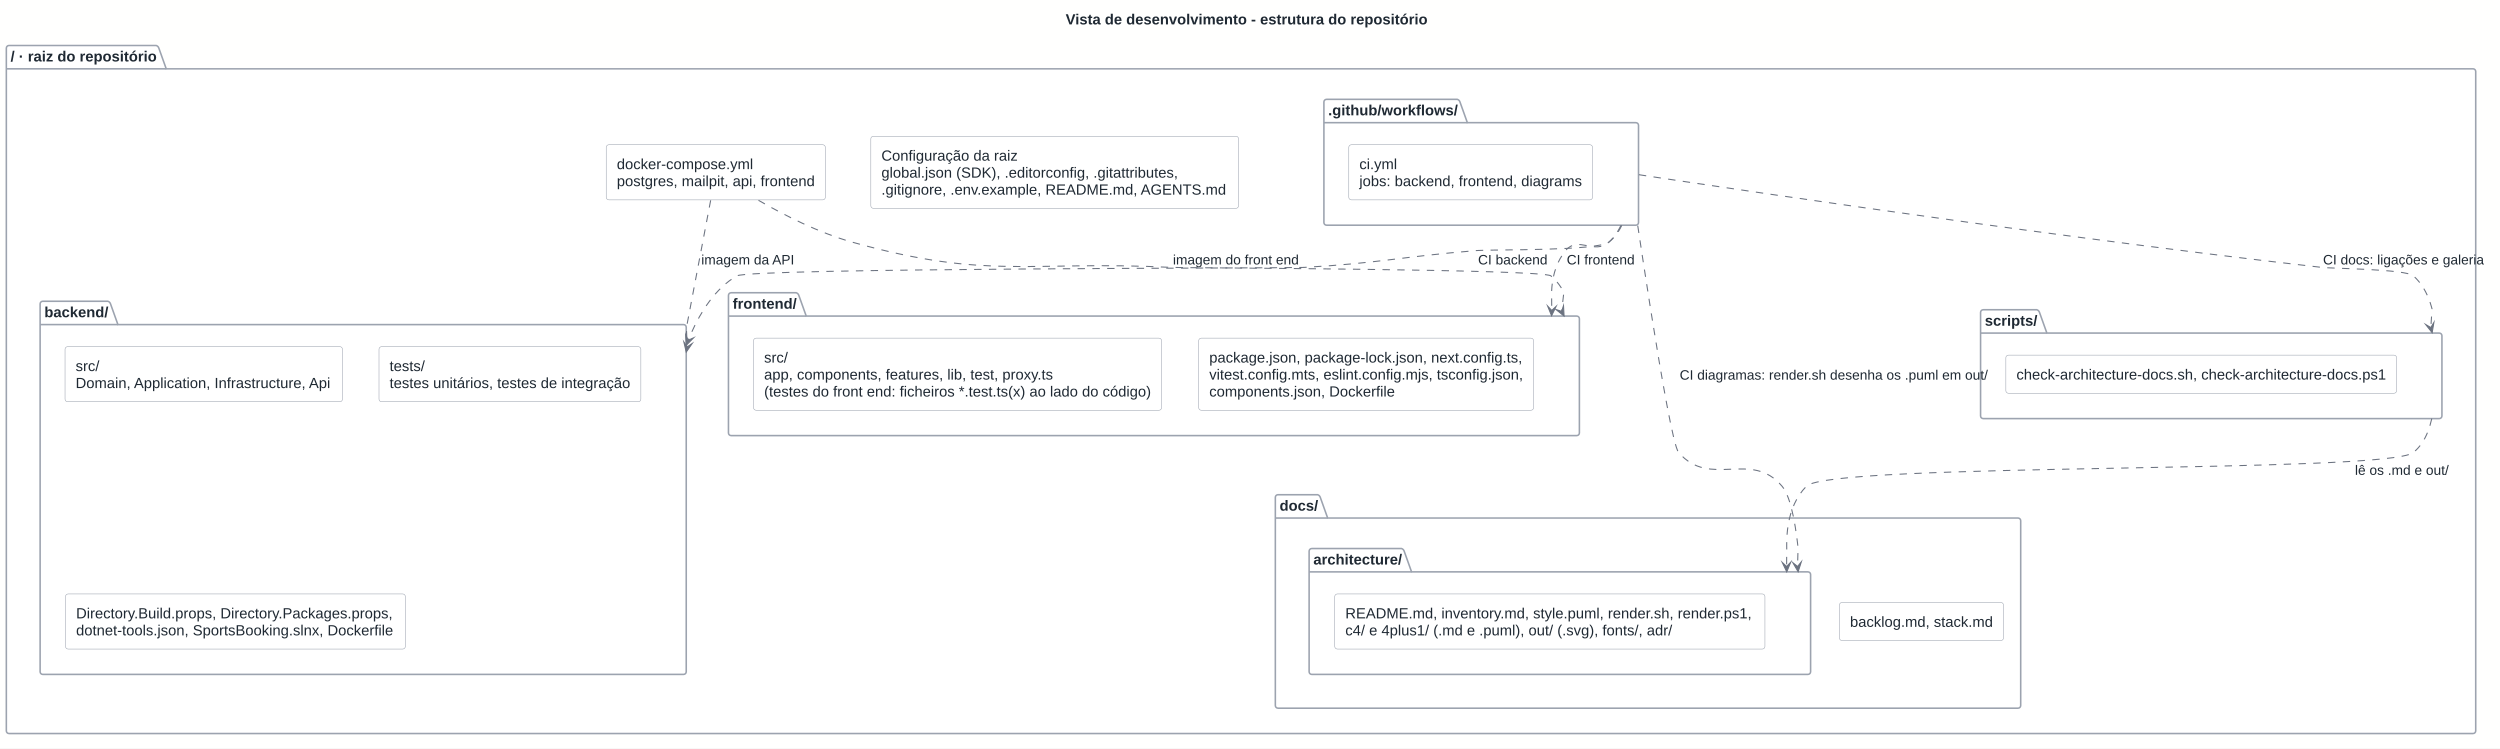
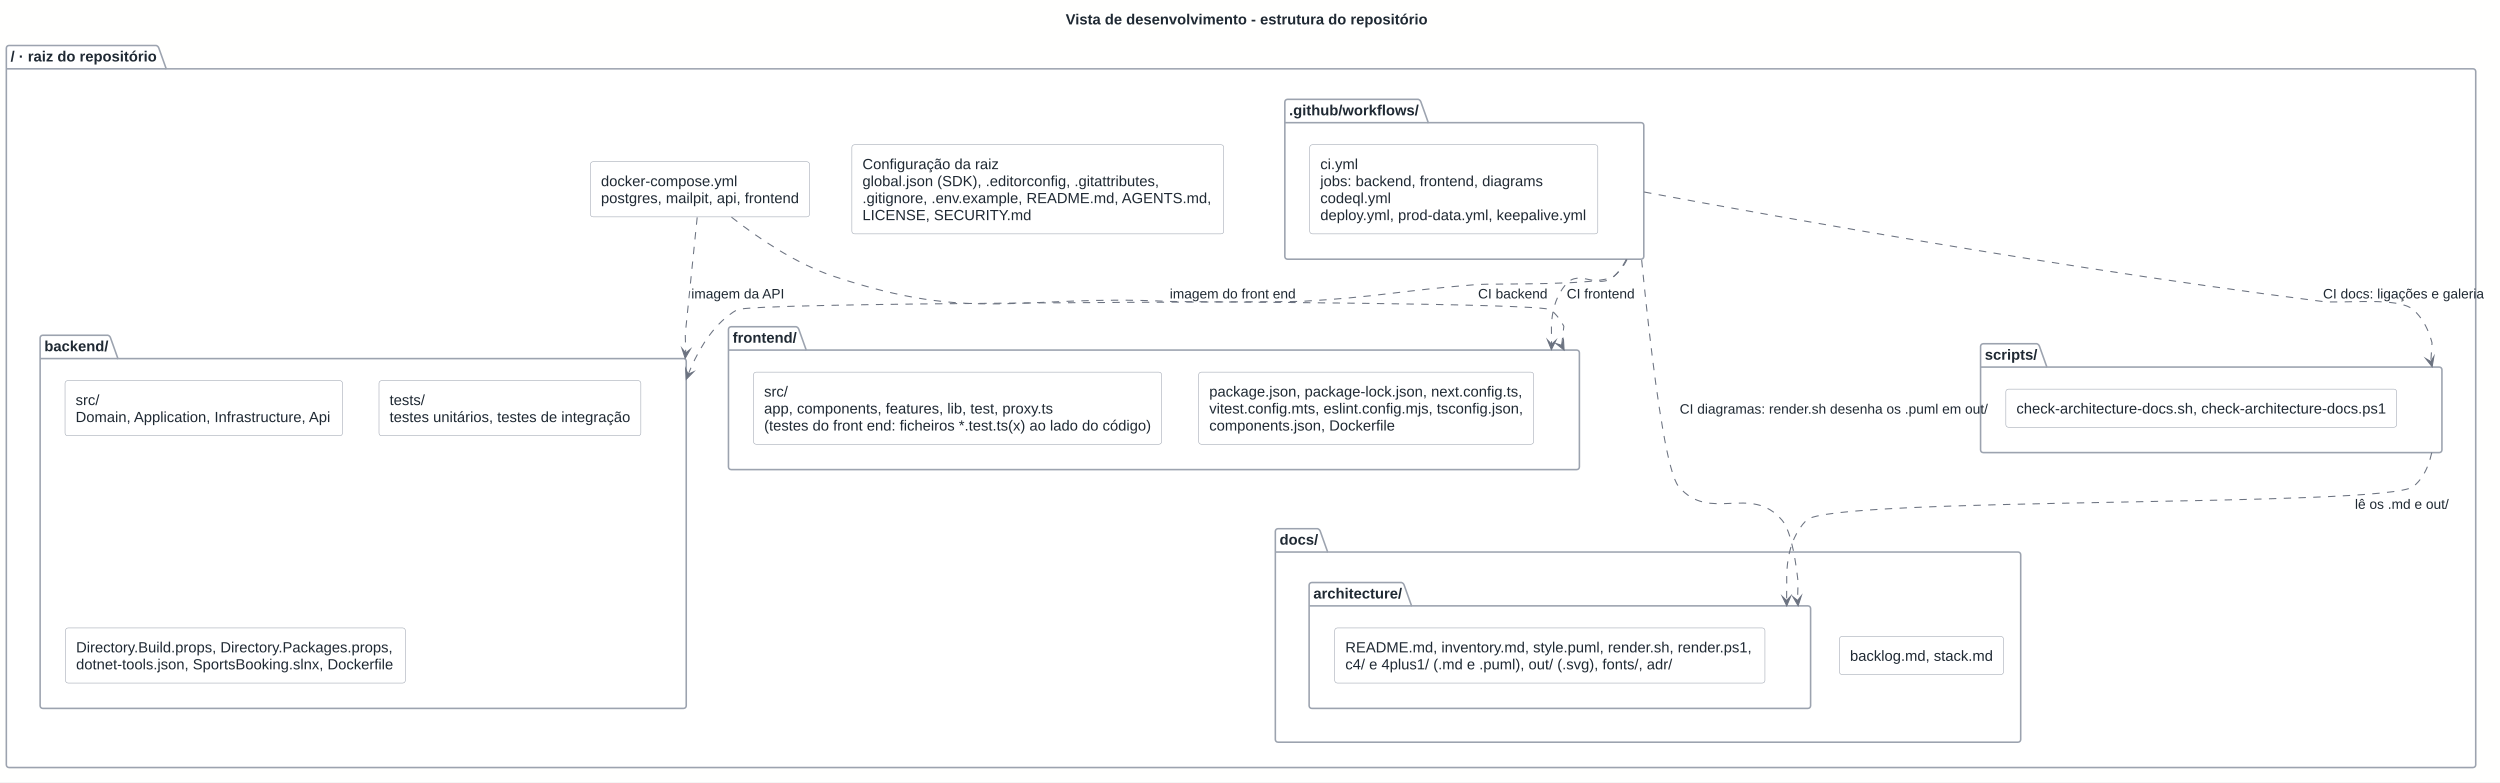
- <svg xmlns="http://www.w3.org/2000/svg" version="1.1" data-diagram-type="DESCRIPTION" style="width:2368px;height:709px;background:#FFFFFE;" width="2368px" height="709px" viewBox="0 0 2368 709" zoomAndPan="magnify" preserveAspectRatio="none" contentStyleType="text/css">
+ <svg xmlns="http://www.w3.org/2000/svg" version="1.1" data-diagram-type="DESCRIPTION" style="width:2368px;height:741px;background:#FFFFFE;" width="2368px" height="741px" viewBox="0 0 2368 741" zoomAndPan="magnify" preserveAspectRatio="none" contentStyleType="text/css">
  <defs />
  <g font-family="sans-serif" lengthAdjust="spacing">
-     <rect x="0" y="0" width="2368" height="709" fill="#FFFFFE" style="stroke:none;" />
+     <rect x="0" y="0" width="2368" height="741" fill="#FFFFFE" style="stroke:none;" />
    <g class="title" data-source-line="7">
      <text x="1009.381" y="23.132" fill="#1F2933" font-size="14" textLength="343.068" font-weight="700" font-family="Arial, Liberation Sans, Helvetica, sans-serif">Vista de desenvolvimento - estrutura do repositório</text>
    </g>
    <g class="cluster" data-qualified-name="ROOT" id="ent0001" data-source-line="11">
-       <path d="M8.5,43.099 L147.955,43.099 A3.75,3.75 0 0 1 150.455,45.599 L157.455,65.197 L2342.5,65.197 A2.5,2.5 0 0 1 2345,67.697 L2345,692.289 A2.5,2.5 0 0 1 2342.5,694.789 L8.5,694.789 A2.5,2.5 0 0 1 6,692.289 L6,45.599 A2.5,2.5 0 0 1 8.5,43.099" style="stroke:#9CA3AF;stroke-width:1.5;" fill="#FFF" />
+       <path d="M8.5,43.099 L147.955,43.099 A3.75,3.75 0 0 1 150.455,45.599 L157.455,65.197 L2342.5,65.197 A2.5,2.5 0 0 1 2345,67.697 L2345,724.489 A2.5,2.5 0 0 1 2342.5,726.989 L8.5,726.989 A2.5,2.5 0 0 1 6,724.489 L6,45.599 A2.5,2.5 0 0 1 8.5,43.099" style="stroke:#9CA3AF;stroke-width:1.5;" fill="#FFF" />
      <line x1="6" y1="65.197" x2="157.455" y2="65.197" style="stroke:#9CA3AF;stroke-width:1.5;" />
      <text x="10" y="58.23" fill="#1F2933" font-size="14" textLength="138.455" font-weight="700" font-family="Arial, Liberation Sans, Helvetica, sans-serif">/ · raiz do repositório</text>
    </g>
    <g class="cluster" data-qualified-name="ROOT.DEV_BACKEND" id="ent0004" data-source-line="15">
-       <path d="M40.5,285.349 L102.189,285.349 A3.75,3.75 0 0 1 104.689,287.849 L111.689,307.447 L647.5,307.447 A2.5,2.5 0 0 1 650,309.947 L650,636.289 A2.5,2.5 0 0 1 647.5,638.789 L40.5,638.789 A2.5,2.5 0 0 1 38,636.289 L38,287.849 A2.5,2.5 0 0 1 40.5,285.349" style="stroke:#9CA3AF;stroke-width:1.5;" fill="#FFF" />
-       <line x1="38" y1="307.447" x2="111.689" y2="307.447" style="stroke:#9CA3AF;stroke-width:1.5;" />
-       <text x="42" y="300.48" fill="#1F2933" font-size="14" textLength="60.689" font-weight="700" font-family="Arial, Liberation Sans, Helvetica, sans-serif">backend/</text>
+       <path d="M40.5,317.549 L102.189,317.549 A3.75,3.75 0 0 1 104.689,320.049 L111.689,339.647 L647.5,339.647 A2.5,2.5 0 0 1 650,342.147 L650,668.489 A2.5,2.5 0 0 1 647.5,670.989 L40.5,670.989 A2.5,2.5 0 0 1 38,668.489 L38,320.049 A2.5,2.5 0 0 1 40.5,317.549" style="stroke:#9CA3AF;stroke-width:1.5;" fill="#FFF" />
+       <line x1="38" y1="339.647" x2="111.689" y2="339.647" style="stroke:#9CA3AF;stroke-width:1.5;" />
+       <text x="42" y="332.68" fill="#1F2933" font-size="14" textLength="60.689" font-weight="700" font-family="Arial, Liberation Sans, Helvetica, sans-serif">backend/</text>
    </g>
    <g class="cluster" data-qualified-name="ROOT.DEV_FRONTEND" id="ent0008" data-source-line="21">
-       <path d="M692.5,277.299 L754.155,277.299 A3.75,3.75 0 0 1 756.655,279.799 L763.655,299.397 L1493.5,299.397 A2.5,2.5 0 0 1 1496,301.897 L1496,410.089 A2.5,2.5 0 0 1 1493.5,412.589 L692.5,412.589 A2.5,2.5 0 0 1 690,410.089 L690,279.799 A2.5,2.5 0 0 1 692.5,277.299" style="stroke:#9CA3AF;stroke-width:1.5;" fill="#FFF" />
-       <line x1="690" y1="299.397" x2="763.655" y2="299.397" style="stroke:#9CA3AF;stroke-width:1.5;" />
-       <text x="694" y="292.43" fill="#1F2933" font-size="14" textLength="60.655" font-weight="700" font-family="Arial, Liberation Sans, Helvetica, sans-serif">frontend/</text>
+       <path d="M692.5,309.499 L754.155,309.499 A3.75,3.75 0 0 1 756.655,311.999 L763.655,331.597 L1493.5,331.597 A2.5,2.5 0 0 1 1496,334.097 L1496,442.289 A2.5,2.5 0 0 1 1493.5,444.789 L692.5,444.789 A2.5,2.5 0 0 1 690,442.289 L690,311.999 A2.5,2.5 0 0 1 692.5,309.499" style="stroke:#9CA3AF;stroke-width:1.5;" fill="#FFF" />
+       <line x1="690" y1="331.597" x2="763.655" y2="331.597" style="stroke:#9CA3AF;stroke-width:1.5;" />
+       <text x="694" y="324.63" fill="#1F2933" font-size="14" textLength="60.655" font-weight="700" font-family="Arial, Liberation Sans, Helvetica, sans-serif">frontend/</text>
    </g>
    <g class="cluster" data-qualified-name="ROOT.DEV_DOCS" id="ent0011" data-source-line="26">
-       <path d="M1210.5,468.589 L1248.065,468.589 A3.75,3.75 0 0 1 1250.565,471.089 L1257.565,490.687 L1911.5,490.687 A2.5,2.5 0 0 1 1914,493.187 L1914,668.289 A2.5,2.5 0 0 1 1911.5,670.789 L1210.5,670.789 A2.5,2.5 0 0 1 1208,668.289 L1208,471.089 A2.5,2.5 0 0 1 1210.5,468.589" style="stroke:#9CA3AF;stroke-width:1.5;" fill="#FFF" />
-       <line x1="1208" y1="490.687" x2="1257.565" y2="490.687" style="stroke:#9CA3AF;stroke-width:1.5;" />
-       <text x="1212" y="483.72" fill="#1F2933" font-size="14" textLength="36.565" font-weight="700" font-family="Arial, Liberation Sans, Helvetica, sans-serif">docs/</text>
+       <path d="M1210.5,500.789 L1248.065,500.789 A3.75,3.75 0 0 1 1250.565,503.289 L1257.565,522.887 L1911.5,522.887 A2.5,2.5 0 0 1 1914,525.387 L1914,700.489 A2.5,2.5 0 0 1 1911.5,702.989 L1210.5,702.989 A2.5,2.5 0 0 1 1208,700.489 L1208,503.289 A2.5,2.5 0 0 1 1210.5,500.789" style="stroke:#9CA3AF;stroke-width:1.5;" fill="#FFF" />
+       <line x1="1208" y1="522.887" x2="1257.565" y2="522.887" style="stroke:#9CA3AF;stroke-width:1.5;" />
+       <text x="1212" y="515.92" fill="#1F2933" font-size="14" textLength="36.565" font-weight="700" font-family="Arial, Liberation Sans, Helvetica, sans-serif">docs/</text>
    </g>
    <g class="cluster" data-qualified-name="ROOT.DEV_DOCS.DEV_ARCHDOCS" id="ent0013" data-source-line="28">
-       <path d="M1242.5,519.589 L1327.534,519.589 A3.75,3.75 0 0 1 1330.034,522.089 L1337.034,541.687 L1712.5,541.687 A2.5,2.5 0 0 1 1715,544.187 L1715,636.289 A2.5,2.5 0 0 1 1712.5,638.789 L1242.5,638.789 A2.5,2.5 0 0 1 1240,636.289 L1240,522.089 A2.5,2.5 0 0 1 1242.5,519.589" style="stroke:#9CA3AF;stroke-width:1.5;" fill="#FFF" />
-       <line x1="1240" y1="541.687" x2="1337.034" y2="541.687" style="stroke:#9CA3AF;stroke-width:1.5;" />
-       <text x="1244" y="534.72" fill="#1F2933" font-size="14" textLength="84.034" font-weight="700" font-family="Arial, Liberation Sans, Helvetica, sans-serif">architecture/</text>
+       <path d="M1242.5,551.789 L1327.534,551.789 A3.75,3.75 0 0 1 1330.034,554.289 L1337.034,573.887 L1712.5,573.887 A2.5,2.5 0 0 1 1715,576.387 L1715,668.489 A2.5,2.5 0 0 1 1712.5,670.989 L1242.5,670.989 A2.5,2.5 0 0 1 1240,668.489 L1240,554.289 A2.5,2.5 0 0 1 1242.5,551.789" style="stroke:#9CA3AF;stroke-width:1.5;" fill="#FFF" />
+       <line x1="1240" y1="573.887" x2="1337.034" y2="573.887" style="stroke:#9CA3AF;stroke-width:1.5;" />
+       <text x="1244" y="566.92" fill="#1F2933" font-size="14" textLength="84.034" font-weight="700" font-family="Arial, Liberation Sans, Helvetica, sans-serif">architecture/</text>
    </g>
    <g class="cluster" data-qualified-name="ROOT.DEV_SCRIPTS" id="ent0015" data-source-line="33">
-       <path d="M1878.5,293.399 L1929.3,293.399 A3.75,3.75 0 0 1 1931.8,295.899 L1938.8,315.497 L2310.5,315.497 A2.5,2.5 0 0 1 2313,317.997 L2313,393.989 A2.5,2.5 0 0 1 2310.5,396.489 L1878.5,396.489 A2.5,2.5 0 0 1 1876,393.989 L1876,295.899 A2.5,2.5 0 0 1 1878.5,293.399" style="stroke:#9CA3AF;stroke-width:1.5;" fill="#FFF" />
-       <line x1="1876" y1="315.497" x2="1938.8" y2="315.497" style="stroke:#9CA3AF;stroke-width:1.5;" />
-       <text x="1880" y="308.53" fill="#1F2933" font-size="14" textLength="49.8" font-weight="700" font-family="Arial, Liberation Sans, Helvetica, sans-serif">scripts/</text>
+       <path d="M1878.5,325.599 L1929.3,325.599 A3.75,3.75 0 0 1 1931.8,328.099 L1938.8,347.697 L2310.5,347.697 A2.5,2.5 0 0 1 2313,350.197 L2313,426.189 A2.5,2.5 0 0 1 2310.5,428.689 L1878.5,428.689 A2.5,2.5 0 0 1 1876,426.189 L1876,328.099 A2.5,2.5 0 0 1 1878.5,325.599" style="stroke:#9CA3AF;stroke-width:1.5;" fill="#FFF" />
+       <line x1="1876" y1="347.697" x2="1938.8" y2="347.697" style="stroke:#9CA3AF;stroke-width:1.5;" />
+       <text x="1880" y="340.73" fill="#1F2933" font-size="14" textLength="49.8" font-weight="700" font-family="Arial, Liberation Sans, Helvetica, sans-serif">scripts/</text>
    </g>
    <g class="cluster" data-qualified-name="ROOT.DEV_WORKFLOWS" id="ent0017" data-source-line="37">
-       <path d="M1256.5,94.099 L1380.383,94.099 A3.75,3.75 0 0 1 1382.883,96.599 L1389.883,116.197 L1549.5,116.197 A2.5,2.5 0 0 1 1552,118.697 L1552,210.799 A2.5,2.5 0 0 1 1549.5,213.299 L1256.5,213.299 A2.5,2.5 0 0 1 1254,210.799 L1254,96.599 A2.5,2.5 0 0 1 1256.5,94.099" style="stroke:#9CA3AF;stroke-width:1.5;" fill="#FFF" />
-       <line x1="1254" y1="116.197" x2="1389.883" y2="116.197" style="stroke:#9CA3AF;stroke-width:1.5;" />
-       <text x="1258" y="109.23" fill="#1F2933" font-size="14" textLength="122.883" font-weight="700" font-family="Arial, Liberation Sans, Helvetica, sans-serif">.github/workflows/</text>
+       <path d="M1219.5,94.099 L1343.383,94.099 A3.75,3.75 0 0 1 1345.883,96.599 L1352.883,116.197 L1554.5,116.197 A2.5,2.5 0 0 1 1557,118.697 L1557,242.999 A2.5,2.5 0 0 1 1554.5,245.499 L1219.5,245.499 A2.5,2.5 0 0 1 1217,242.999 L1217,96.599 A2.5,2.5 0 0 1 1219.5,94.099" style="stroke:#9CA3AF;stroke-width:1.5;" fill="#FFF" />
+       <line x1="1217" y1="116.197" x2="1352.883" y2="116.197" style="stroke:#9CA3AF;stroke-width:1.5;" />
+       <text x="1221" y="109.23" fill="#1F2933" font-size="14" textLength="122.883" font-weight="700" font-family="Arial, Liberation Sans, Helvetica, sans-serif">.github/workflows/</text>
    </g>
    <g class="entity" data-qualified-name="ROOT.DEV_ROOTCFG" id="ent0002" data-source-line="12">
-       <rect x="824.83" y="129.049" width="348.337" height="68.296" fill="#FFF" style="stroke:#9CA3AF;stroke-width:0.5;" rx="2.5" ry="2.5" />
-       <text x="834.83" y="152.18" fill="#1F2933" font-size="14" textLength="129.186" font-family="Arial, Liberation Sans, Helvetica, sans-serif">Configuração da raiz</text>
-       <text x="834.83" y="168.279" fill="#1F2933" font-size="14" textLength="280.916" font-family="Arial, Liberation Sans, Helvetica, sans-serif">global.json (SDK), .editorconfig, .gitattributes,</text>
-       <text x="834.83" y="184.378" fill="#1F2933" font-size="14" textLength="328.337" font-family="Arial, Liberation Sans, Helvetica, sans-serif">.gitignore, .env.example, README.md, AGENTS.md</text>
+       <rect x="806.89" y="137.099" width="352.227" height="84.395" fill="#FFF" style="stroke:#9CA3AF;stroke-width:0.5;" rx="2.5" ry="2.5" />
+       <text x="816.89" y="160.23" fill="#1F2933" font-size="14" textLength="129.186" font-family="Arial, Liberation Sans, Helvetica, sans-serif">Configuração da raiz</text>
+       <text x="816.89" y="176.329" fill="#1F2933" font-size="14" textLength="280.916" font-family="Arial, Liberation Sans, Helvetica, sans-serif">global.json (SDK), .editorconfig, .gitattributes,</text>
+       <text x="816.89" y="192.428" fill="#1F2933" font-size="14" textLength="332.227" font-family="Arial, Liberation Sans, Helvetica, sans-serif">.gitignore, .env.example, README.md, AGENTS.md,</text>
+       <text x="816.89" y="208.526" fill="#1F2933" font-size="14" textLength="161.813" font-family="Arial, Liberation Sans, Helvetica, sans-serif">LICENSE, SECURITY.md</text>
    </g>
    <g class="entity" data-qualified-name="ROOT.DEV_COMPOSE" id="ent0003" data-source-line="13">
-       <rect x="574.23" y="137.099" width="207.544" height="52.197" fill="#FFF" style="stroke:#9CA3AF;stroke-width:0.5;" rx="2.5" ry="2.5" />
-       <text x="584.23" y="160.23" fill="#1F2933" font-size="14" textLength="129.151" font-family="Arial, Liberation Sans, Helvetica, sans-serif">docker-compose.yml</text>
-       <text x="584.23" y="176.329" fill="#1F2933" font-size="14" textLength="187.544" font-family="Arial, Liberation Sans, Helvetica, sans-serif">postgres, mailpit, api, frontend</text>
+       <rect x="559.23" y="153.199" width="207.544" height="52.197" fill="#FFF" style="stroke:#9CA3AF;stroke-width:0.5;" rx="2.5" ry="2.5" />
+       <text x="569.23" y="176.33" fill="#1F2933" font-size="14" textLength="129.151" font-family="Arial, Liberation Sans, Helvetica, sans-serif">docker-compose.yml</text>
+       <text x="569.23" y="192.429" fill="#1F2933" font-size="14" textLength="187.544" font-family="Arial, Liberation Sans, Helvetica, sans-serif">postgres, mailpit, api, frontend</text>
    </g>
    <g class="entity" data-qualified-name="ROOT.DEV_BACKEND.B_SRC" id="ent0005" data-source-line="16">
-       <rect x="61.61" y="328.349" width="262.778" height="52.197" fill="#FFF" style="stroke:#9CA3AF;stroke-width:0.5;" rx="2.5" ry="2.5" />
-       <text x="71.61" y="351.48" fill="#1F2933" font-size="14" textLength="22.552" font-family="Arial, Liberation Sans, Helvetica, sans-serif">src/</text>
-       <text x="71.61" y="367.579" fill="#1F2933" font-size="14" textLength="242.778" font-family="Arial, Liberation Sans, Helvetica, sans-serif">Domain, Application, Infrastructure, Api</text>
+       <rect x="61.61" y="360.549" width="262.778" height="52.197" fill="#FFF" style="stroke:#9CA3AF;stroke-width:0.5;" rx="2.5" ry="2.5" />
+       <text x="71.61" y="383.68" fill="#1F2933" font-size="14" textLength="22.552" font-family="Arial, Liberation Sans, Helvetica, sans-serif">src/</text>
+       <text x="71.61" y="399.779" fill="#1F2933" font-size="14" textLength="242.778" font-family="Arial, Liberation Sans, Helvetica, sans-serif">Domain, Application, Infrastructure, Api</text>
    </g>
    <g class="entity" data-qualified-name="ROOT.DEV_BACKEND.B_TESTS" id="ent0006" data-source-line="17">
-       <rect x="358.99" y="328.349" width="248.02" height="52.197" fill="#FFF" style="stroke:#9CA3AF;stroke-width:0.5;" rx="2.5" ry="2.5" />
-       <text x="368.99" y="351.48" fill="#1F2933" font-size="14" textLength="33.455" font-family="Arial, Liberation Sans, Helvetica, sans-serif">tests/</text>
-       <text x="368.99" y="367.579" fill="#1F2933" font-size="14" textLength="228.02" font-family="Arial, Liberation Sans, Helvetica, sans-serif">testes unitários, testes de integração</text>
+       <rect x="358.99" y="360.549" width="248.02" height="52.197" fill="#FFF" style="stroke:#9CA3AF;stroke-width:0.5;" rx="2.5" ry="2.5" />
+       <text x="368.99" y="383.68" fill="#1F2933" font-size="14" textLength="33.455" font-family="Arial, Liberation Sans, Helvetica, sans-serif">tests/</text>
+       <text x="368.99" y="399.779" fill="#1F2933" font-size="14" textLength="228.02" font-family="Arial, Liberation Sans, Helvetica, sans-serif">testes unitários, testes de integração</text>
    </g>
    <g class="entity" data-qualified-name="ROOT.DEV_BACKEND.B_CFG" id="ent0007" data-source-line="18">
-       <rect x="62.05" y="562.589" width="321.896" height="52.197" fill="#FFF" style="stroke:#9CA3AF;stroke-width:0.5;" rx="2.5" ry="2.5" />
-       <text x="72.05" y="585.72" fill="#1F2933" font-size="14" textLength="301.896" font-family="Arial, Liberation Sans, Helvetica, sans-serif">Directory.Build.props, Directory.Packages.props,</text>
-       <text x="72.05" y="601.819" fill="#1F2933" font-size="14" textLength="300.371" font-family="Arial, Liberation Sans, Helvetica, sans-serif">dotnet-tools.json, SportsBooking.slnx, Dockerfile</text>
+       <rect x="62.05" y="594.789" width="321.896" height="52.197" fill="#FFF" style="stroke:#9CA3AF;stroke-width:0.5;" rx="2.5" ry="2.5" />
+       <text x="72.05" y="617.92" fill="#1F2933" font-size="14" textLength="301.896" font-family="Arial, Liberation Sans, Helvetica, sans-serif">Directory.Build.props, Directory.Packages.props,</text>
+       <text x="72.05" y="634.019" fill="#1F2933" font-size="14" textLength="300.371" font-family="Arial, Liberation Sans, Helvetica, sans-serif">dotnet-tools.json, SportsBooking.slnx, Dockerfile</text>
    </g>
    <g class="entity" data-qualified-name="ROOT.DEV_FRONTEND.F_SRC" id="ent0009" data-source-line="22">
-       <rect x="713.74" y="320.299" width="386.522" height="68.296" fill="#FFF" style="stroke:#9CA3AF;stroke-width:0.5;" rx="2.5" ry="2.5" />
-       <text x="723.74" y="343.43" fill="#1F2933" font-size="14" textLength="22.552" font-family="Arial, Liberation Sans, Helvetica, sans-serif">src/</text>
-       <text x="723.74" y="359.529" fill="#1F2933" font-size="14" textLength="274.695" font-family="Arial, Liberation Sans, Helvetica, sans-serif">app, components, features, lib, test, proxy.ts</text>
-       <text x="723.74" y="375.628" fill="#1F2933" font-size="14" textLength="366.522" font-family="Arial, Liberation Sans, Helvetica, sans-serif">(testes do front end: ficheiros *.test.ts(x) ao lado do código)</text>
+       <rect x="713.74" y="352.499" width="386.522" height="68.296" fill="#FFF" style="stroke:#9CA3AF;stroke-width:0.5;" rx="2.5" ry="2.5" />
+       <text x="723.74" y="375.63" fill="#1F2933" font-size="14" textLength="22.552" font-family="Arial, Liberation Sans, Helvetica, sans-serif">src/</text>
+       <text x="723.74" y="391.729" fill="#1F2933" font-size="14" textLength="274.695" font-family="Arial, Liberation Sans, Helvetica, sans-serif">app, components, features, lib, test, proxy.ts</text>
+       <text x="723.74" y="407.828" fill="#1F2933" font-size="14" textLength="366.522" font-family="Arial, Liberation Sans, Helvetica, sans-serif">(testes do front end: ficheiros *.test.ts(x) ao lado do código)</text>
    </g>
    <g class="entity" data-qualified-name="ROOT.DEV_FRONTEND.F_CFG" id="ent0010" data-source-line="23">
-       <rect x="1135.39" y="320.299" width="317.227" height="68.296" fill="#FFF" style="stroke:#9CA3AF;stroke-width:0.5;" rx="2.5" ry="2.5" />
-       <text x="1145.39" y="343.43" fill="#1F2933" font-size="14" textLength="296.502" font-family="Arial, Liberation Sans, Helvetica, sans-serif">package.json, package-lock.json, next.config.ts,</text>
-       <text x="1145.39" y="359.529" fill="#1F2933" font-size="14" textLength="297.227" font-family="Arial, Liberation Sans, Helvetica, sans-serif">vitest.config.mts, eslint.config.mjs, tsconfig.json,</text>
-       <text x="1145.39" y="375.628" fill="#1F2933" font-size="14" textLength="175.861" font-family="Arial, Liberation Sans, Helvetica, sans-serif">components.json, Dockerfile</text>
+       <rect x="1135.39" y="352.499" width="317.227" height="68.296" fill="#FFF" style="stroke:#9CA3AF;stroke-width:0.5;" rx="2.5" ry="2.5" />
+       <text x="1145.39" y="375.63" fill="#1F2933" font-size="14" textLength="296.502" font-family="Arial, Liberation Sans, Helvetica, sans-serif">package.json, package-lock.json, next.config.ts,</text>
+       <text x="1145.39" y="391.729" fill="#1F2933" font-size="14" textLength="297.227" font-family="Arial, Liberation Sans, Helvetica, sans-serif">vitest.config.mts, eslint.config.mjs, tsconfig.json,</text>
+       <text x="1145.39" y="407.828" fill="#1F2933" font-size="14" textLength="175.861" font-family="Arial, Liberation Sans, Helvetica, sans-serif">components.json, Dockerfile</text>
    </g>
    <g class="entity" data-qualified-name="ROOT.DEV_DOCS.D_SRC" id="ent0012" data-source-line="27">
-       <rect x="1742.31" y="570.639" width="155.386" height="36.099" fill="#FFF" style="stroke:#9CA3AF;stroke-width:0.5;" rx="2.5" ry="2.5" />
-       <text x="1752.31" y="593.77" fill="#1F2933" font-size="14" textLength="135.386" font-family="Arial, Liberation Sans, Helvetica, sans-serif">backlog.md, stack.md</text>
+       <rect x="1742.31" y="602.839" width="155.386" height="36.099" fill="#FFF" style="stroke:#9CA3AF;stroke-width:0.5;" rx="2.5" ry="2.5" />
+       <text x="1752.31" y="625.97" fill="#1F2933" font-size="14" textLength="135.386" font-family="Arial, Liberation Sans, Helvetica, sans-serif">backlog.md, stack.md</text>
    </g>
    <g class="entity" data-qualified-name="ROOT.DEV_DOCS.DEV_ARCHDOCS.A_SRC" id="ent0014" data-source-line="29">
-       <rect x="1264.26" y="562.589" width="407.481" height="52.197" fill="#FFF" style="stroke:#9CA3AF;stroke-width:0.5;" rx="2.5" ry="2.5" />
-       <text x="1274.26" y="585.72" fill="#1F2933" font-size="14" textLength="387.481" font-family="Arial, Liberation Sans, Helvetica, sans-serif">README.md, inventory.md, style.puml, render.sh, render.ps1,</text>
-       <text x="1274.26" y="601.819" fill="#1F2933" font-size="14" textLength="309.682" font-family="Arial, Liberation Sans, Helvetica, sans-serif">c4/ e 4plus1/ (.md e .puml), out/ (.svg), fonts/, adr/</text>
+       <rect x="1264.26" y="594.789" width="407.481" height="52.197" fill="#FFF" style="stroke:#9CA3AF;stroke-width:0.5;" rx="2.5" ry="2.5" />
+       <text x="1274.26" y="617.92" fill="#1F2933" font-size="14" textLength="387.481" font-family="Arial, Liberation Sans, Helvetica, sans-serif">README.md, inventory.md, style.puml, render.sh, render.ps1,</text>
+       <text x="1274.26" y="634.019" fill="#1F2933" font-size="14" textLength="309.682" font-family="Arial, Liberation Sans, Helvetica, sans-serif">c4/ e 4plus1/ (.md e .puml), out/ (.svg), fonts/, adr/</text>
    </g>
    <g class="entity" data-qualified-name="ROOT.DEV_SCRIPTS.S_SRC" id="ent0016" data-source-line="34">
-       <rect x="1899.93" y="336.399" width="370.144" height="36.099" fill="#FFF" style="stroke:#9CA3AF;stroke-width:0.5;" rx="2.5" ry="2.5" />
-       <text x="1909.93" y="359.53" fill="#1F2933" font-size="14" textLength="350.144" font-family="Arial, Liberation Sans, Helvetica, sans-serif">check-architecture-docs.sh, check-architecture-docs.ps1</text>
+       <rect x="1899.93" y="368.599" width="370.144" height="36.099" fill="#FFF" style="stroke:#9CA3AF;stroke-width:0.5;" rx="2.5" ry="2.5" />
+       <text x="1909.93" y="391.73" fill="#1F2933" font-size="14" textLength="350.144" font-family="Arial, Liberation Sans, Helvetica, sans-serif">check-architecture-docs.sh, check-architecture-docs.ps1</text>
    </g>
    <g class="entity" data-qualified-name="ROOT.DEV_WORKFLOWS.W_SRC" id="ent0018" data-source-line="38">
-       <rect x="1277.55" y="137.099" width="230.902" height="52.197" fill="#FFF" style="stroke:#9CA3AF;stroke-width:0.5;" rx="2.5" ry="2.5" />
-       <text x="1287.55" y="160.23" fill="#1F2933" font-size="14" textLength="35.772" font-family="Arial, Liberation Sans, Helvetica, sans-serif">ci.yml</text>
-       <text x="1287.55" y="176.329" fill="#1F2933" font-size="14" textLength="210.902" font-family="Arial, Liberation Sans, Helvetica, sans-serif">jobs: backend, frontend, diagrams</text>
+       <rect x="1240.56" y="137.099" width="272.882" height="84.395" fill="#FFF" style="stroke:#9CA3AF;stroke-width:0.5;" rx="2.5" ry="2.5" />
+       <text x="1250.56" y="160.23" fill="#1F2933" font-size="14" textLength="35.772" font-family="Arial, Liberation Sans, Helvetica, sans-serif">ci.yml</text>
+       <text x="1250.56" y="176.329" fill="#1F2933" font-size="14" textLength="210.902" font-family="Arial, Liberation Sans, Helvetica, sans-serif">jobs: backend, frontend, diagrams</text>
+       <text x="1250.56" y="192.428" fill="#1F2933" font-size="14" textLength="66.917" font-family="Arial, Liberation Sans, Helvetica, sans-serif">codeql.yml</text>
+       <text x="1250.56" y="208.526" fill="#1F2933" font-size="14" textLength="252.882" font-family="Arial, Liberation Sans, Helvetica, sans-serif">deploy.yml, prod-data.yml, keepalive.yml</text>
    </g>
    <g class="link" data-entity-1="ent0003" data-entity-2="ent0004" id="lnk19" data-source-line="42" data-link-type="dependency">
-       <path d="M673.14,189.719 C668.305,215.144 660.685,255.204 654.194,289.332 C653.382,293.598 652.589,297.772 651.82,301.812 C651.436,303.833 651.058,305.82 650.687,307.769 C650.502,308.743 650.318,309.708 650.137,310.663 C650.091,310.901 650.98,328.326 650.935,328.563" style="stroke:#6B7280;stroke-width:1;stroke-dasharray:7,7;" fill="none" id="DEV_COMPOSE-to-DEV_BACKEND" />
-       <polygon points="650.001,333.475,655.612,325.381,650.935,328.563,647.753,323.886,650.001,333.475" fill="#6B7280" style="stroke:#6B7280;stroke-width:1;stroke-linejoin:miter;stroke-miterlimit:10;" />
-       <text x="664.22" y="250.492" fill="#1F2933" font-size="13" textLength="88.874" font-family="Arial, Liberation Sans, Helvetica, sans-serif">imagem da API</text>
+       <path d="M660.38,205.889 C657.61,232.984 653.115,276.951 649.264,314.619 C649.204,315.207 649.144,315.794 649.084,316.38 C649.054,316.672 649.532,334.089 649.503,334.381" style="stroke:#6B7280;stroke-width:1;stroke-dasharray:7,7;" fill="none" id="DEV_COMPOSE-to-DEV_BACKEND" />
+       <polygon points="648.994,339.355,653.889,330.809,649.503,334.381,645.93,329.995,648.994,339.355" fill="#6B7280" style="stroke:#6B7280;stroke-width:1;stroke-linejoin:miter;stroke-miterlimit:10;" />
+       <text x="654.76" y="282.692" fill="#1F2933" font-size="13" textLength="88.874" font-family="Arial, Liberation Sans, Helvetica, sans-serif">imagem da API</text>
    </g>
    <g class="link" data-entity-1="ent0003" data-entity-2="ent0008" id="lnk20" data-source-line="43" data-link-type="dependency">
-       <path d="M718.45,189.749 C743.07,203.979 775.72,220.529 807,229.299 C937.08,265.749 975.08,246.459 1110,253.299 C1119.96,253.799 1461.34,254.909 1469,261.299 C1472.952,264.592 1476.22,268.471 1478.911,272.74 C1479.584,273.807 1480.221,274.899 1480.823,276.012 C1480.974,276.29 1481.122,276.57 1481.269,276.851 C1481.342,276.991 1479.139,294.778 1479.211,294.92" style="stroke:#6B7280;stroke-width:1;stroke-dasharray:7,7;" fill="none" id="DEV_COMPOSE-to-DEV_FRONTEND" />
-       <polygon points="1481.487,299.372,1480.952,289.537,1479.211,294.92,1473.829,293.178,1481.487,299.372" fill="#6B7280" style="stroke:#6B7280;stroke-width:1;stroke-linejoin:miter;stroke-miterlimit:10;" />
-       <text x="1111" y="250.492" fill="#1F2933" font-size="13" textLength="119.234" font-family="Arial, Liberation Sans, Helvetica, sans-serif">imagem do front end</text>
+       <path d="M692.85,205.689 C717.06,224.699 752.98,249.399 789,261.499 C923.37,306.599 965.43,278.599 1107,285.499 C1117.05,285.989 1461.27,287.059 1469,293.499 C1472.952,296.792 1476.22,300.671 1478.911,304.94 C1479.584,306.007 1480.221,307.099 1480.823,308.212 C1480.974,308.49 1481.122,308.77 1481.269,309.051 C1481.342,309.191 1479.139,326.978 1479.211,327.12" style="stroke:#6B7280;stroke-width:1;stroke-dasharray:7,7;" fill="none" id="DEV_COMPOSE-to-DEV_FRONTEND" />
+       <polygon points="1481.487,331.572,1480.952,321.737,1479.211,327.12,1473.829,325.378,1481.487,331.572" fill="#6B7280" style="stroke:#6B7280;stroke-width:1;stroke-linejoin:miter;stroke-miterlimit:10;" />
+       <text x="1108" y="282.692" fill="#1F2933" font-size="13" textLength="119.234" font-family="Arial, Liberation Sans, Helvetica, sans-serif">imagem do front end</text>
    </g>
    <g class="link" data-entity-1="ent0017" data-entity-2="ent0004" id="lnk21" data-source-line="44" data-link-type="dependency">
-       <path d="M1536.144,213.433 C1536.095,213.537 1536.045,213.64 1535.995,213.743 C1535.896,213.95 1535.795,214.156 1535.693,214.361 C1535.284,215.183 1534.856,215.993 1534.408,216.79 C1533.513,218.385 1532.537,219.928 1531.474,221.403 C1529.349,224.352 1526.876,227.027 1524,229.299 C1513.08,237.919 1412.87,236.179 1399,237.299 C1326,243.189 1308.12,249.189 1235,253.299 C1220.11,254.129 710.95,253.889 698,261.299 C677.53,273.014 663.645,295.519 654.821,315.355 C653.718,317.834 652.694,320.272 651.747,322.642 C651.273,323.827 650.818,324.995 650.382,326.143 C650.273,326.429 651.922,322.034 651.815,322.318" style="stroke:#6B7280;stroke-width:1;stroke-dasharray:7,7;" fill="none" id="DEV_WORKFLOWS-to-DEV_BACKEND" />
-       <polygon points="650.058,326.999,656.966,319.979,651.815,322.318,649.476,317.168,650.058,326.999" fill="#6B7280" style="stroke:#6B7280;stroke-width:1;stroke-linejoin:miter;stroke-miterlimit:10;" />
-       <text x="1400" y="250.492" fill="#1F2933" font-size="13" textLength="65.762" font-family="Arial, Liberation Sans, Helvetica, sans-serif">CI backend</text>
+       <path d="M1541.152,245.744 C1540.149,247.742 1539.04,249.678 1537.816,251.532 C1535.367,255.239 1532.455,258.615 1529,261.499 C1517.89,270.769 1413.43,268.359 1399,269.499 C1324.67,275.339 1306.45,281.379 1232,285.499 C1217.19,286.319 710.88,286.129 698,293.499 C677.53,305.214 663.645,327.719 654.821,347.555 C653.718,350.034 652.694,352.472 651.747,354.842 C651.273,356.027 650.818,357.195 650.382,358.343 C650.273,358.629 651.922,354.234 651.815,354.518" style="stroke:#6B7280;stroke-width:1;stroke-dasharray:7,7;" fill="none" id="DEV_WORKFLOWS-to-DEV_BACKEND" />
+       <polygon points="650.058,359.199,656.966,352.179,651.815,354.518,649.476,349.368,650.058,359.199" fill="#6B7280" style="stroke:#6B7280;stroke-width:1;stroke-linejoin:miter;stroke-miterlimit:10;" />
+       <text x="1400" y="282.692" fill="#1F2933" font-size="13" textLength="65.762" font-family="Arial, Liberation Sans, Helvetica, sans-serif">CI backend</text>
    </g>
    <g class="link" data-entity-1="ent0017" data-entity-2="ent0008" id="lnk22" data-source-line="45" data-link-type="dependency">
-       <path d="M1535.347,213.457 C1535.298,213.562 1535.249,213.666 1535.199,213.771 C1534.801,214.605 1534.386,215.43 1533.952,216.244 C1533.085,217.873 1532.144,219.457 1531.124,220.983 C1529.083,224.033 1526.725,226.846 1524,229.299 C1510.2,241.719 1494.8,222.969 1483,237.299 C1474.915,247.111 1471.112,259.128 1469.973,271.67 C1469.83,273.238 1469.73,274.814 1469.667,276.395 C1469.66,276.592 1469.819,293.891 1469.812,294.089" style="stroke:#6B7280;stroke-width:1;stroke-dasharray:7,7;" fill="none" id="DEV_WORKFLOWS-to-DEV_FRONTEND" />
-       <polygon points="1469.646,299.086,1473.943,290.225,1469.812,294.089,1465.948,289.958,1469.646,299.086" fill="#6B7280" style="stroke:#6B7280;stroke-width:1;stroke-linejoin:miter;stroke-miterlimit:10;" />
-       <text x="1484" y="250.492" fill="#1F2933" font-size="13" textLength="64.314" font-family="Arial, Liberation Sans, Helvetica, sans-serif">CI frontend</text>
+       <path d="M1540.475,245.563 C1540.413,245.69 1540.351,245.816 1540.289,245.942 C1540.164,246.195 1540.038,246.446 1539.91,246.697 C1539.655,247.198 1539.393,247.696 1539.124,248.189 C1538.588,249.176 1538.025,250.148 1537.436,251.1 C1535.079,254.911 1532.291,258.429 1529,261.499 C1513.83,275.649 1496.36,253.619 1483,269.499 C1474.815,279.229 1470.961,291.204 1469.803,303.729 C1469.658,305.295 1469.555,306.869 1469.491,308.449 C1469.483,308.647 1469.647,325.946 1469.64,326.143" style="stroke:#6B7280;stroke-width:1;stroke-dasharray:7,7;" fill="none" id="DEV_WORKFLOWS-to-DEV_FRONTEND" />
+       <polygon points="1469.469,331.14,1473.775,322.282,1469.64,326.143,1465.779,322.009,1469.469,331.14" fill="#6B7280" style="stroke:#6B7280;stroke-width:1;stroke-linejoin:miter;stroke-miterlimit:10;" />
+       <text x="1484" y="282.692" fill="#1F2933" font-size="13" textLength="64.314" font-family="Arial, Liberation Sans, Helvetica, sans-serif">CI frontend</text>
    </g>
    <g class="link" data-entity-1="ent0017" data-entity-2="ent0013" id="lnk23" data-source-line="46" data-link-type="dependency">
-       <path d="M1551.285,213.791 C1551.345,214.193 1551.405,214.596 1551.466,215.001 C1551.951,218.241 1552.453,221.588 1552.971,225.027 C1554.006,231.904 1555.105,239.15 1556.251,246.647 C1558.543,261.639 1561.027,277.633 1563.581,293.684 C1573.8,357.886 1585.16,422.999 1590,428.589 C1620,463.229 1658.42,425.599 1688,460.589 C1692.538,465.956 1695.993,476.379 1698.623,489.045 C1699.938,495.377 1701.047,502.27 1701.983,509.373 C1702.216,511.148 1702.439,512.937 1702.652,514.733 C1702.758,515.631 1702.862,516.531 1702.963,517.432 C1703.014,517.882 1703.064,518.333 1703.113,518.784 C1703.138,519.01 1702.626,536.363 1702.65,536.589" style="stroke:#6B7280;stroke-width:1;stroke-dasharray:7,7;" fill="none" id="DEV_WORKFLOWS-to-DEV_ARCHDOCS" />
-       <polygon points="1703.186,541.56,1706.198,532.183,1702.65,536.589,1698.244,533.041,1703.186,541.56" fill="#6B7280" style="stroke:#6B7280;stroke-width:1;stroke-linejoin:miter;stroke-miterlimit:10;" />
-       <text x="1591" y="359.632" fill="#1F2933" font-size="13" textLength="292.652" font-family="Arial, Liberation Sans, Helvetica, sans-serif">CI diagramas: render.sh desenha os .puml em out/</text>
+       <path d="M1554.985,246.328 C1555.029,246.777 1555.073,247.228 1555.118,247.68 C1555.295,249.488 1555.476,251.319 1555.66,253.17 C1556.029,256.873 1556.41,260.658 1556.803,264.511 C1558.376,279.925 1560.144,296.426 1562.067,313.084 C1569.76,379.714 1579.93,448.839 1590,460.789 C1619.52,495.829 1658.42,457.799 1688,492.789 C1692.538,498.156 1695.993,508.579 1698.623,521.245 C1699.938,527.577 1701.047,534.47 1701.983,541.573 C1702.216,543.348 1702.439,545.137 1702.652,546.933 C1702.758,547.831 1702.862,548.731 1702.963,549.632 C1703.014,550.082 1703.064,550.533 1703.113,550.984 C1703.138,551.21 1702.626,568.563 1702.65,568.789" style="stroke:#6B7280;stroke-width:1;stroke-dasharray:7,7;" fill="none" id="DEV_WORKFLOWS-to-DEV_ARCHDOCS" />
+       <polygon points="1703.186,573.76,1706.198,564.383,1702.65,568.789,1698.244,565.241,1703.186,573.76" fill="#6B7280" style="stroke:#6B7280;stroke-width:1;stroke-linejoin:miter;stroke-miterlimit:10;" />
+       <text x="1591" y="391.832" fill="#1F2933" font-size="13" textLength="292.652" font-family="Arial, Liberation Sans, Helvetica, sans-serif">CI diagramas: render.sh desenha os .puml em out/</text>
    </g>
    <g class="link" data-entity-1="ent0017" data-entity-2="ent0015" id="lnk24" data-source-line="47" data-link-type="dependency">
-       <path d="M1552.367,165.474 C1552.604,165.511 1552.847,165.548 1553.095,165.585 C1553.59,165.66 1554.104,165.739 1554.638,165.82 C1556.772,166.144 1559.214,166.514 1561.95,166.928 C1572.893,168.583 1588.544,170.938 1608.073,173.843 C1647.13,179.652 1701.701,187.662 1765.151,196.679 C1892.053,214.711 2054.475,236.769 2199.36,253.299 C2208.97,254.389 2278.79,254.849 2286,261.299 C2293.67,268.159 2298.716,277.223 2301.964,286.991 C2302.37,288.212 2302.748,289.444 2303.1,290.684 C2303.275,291.305 2303.444,291.927 2303.607,292.55 C2303.648,292.706 2302.451,310.116 2302.491,310.273" style="stroke:#6B7280;stroke-width:1;stroke-dasharray:7,7;" fill="none" id="DEV_WORKFLOWS-to-DEV_SCRIPTS" />
-       <polygon points="2303.728,315.117,2305.376,305.407,2302.491,310.273,2297.625,307.387,2303.728,315.117" fill="#6B7280" style="stroke:#6B7280;stroke-width:1;stroke-linejoin:miter;stroke-miterlimit:10;" />
-       <text x="2200.36" y="250.492" fill="#1F2933" font-size="13" textLength="152.471" font-family="Arial, Liberation Sans, Helvetica, sans-serif">CI docs: ligações e galeria</text>
+       <path d="M1557.29,181.858 C1557.525,181.902 1557.766,181.947 1558.011,181.993 C1558.501,182.085 1559.011,182.181 1559.54,182.28 C1561.655,182.676 1564.074,183.128 1566.784,183.633 C1577.627,185.653 1593.135,188.522 1612.49,192.049 C1651.198,199.103 1705.291,208.791 1768.218,219.587 C1894.07,241.181 2055.255,267.214 2199.36,285.499 C2218.54,287.929 2271.59,280.609 2286,293.499 C2293.67,300.359 2298.716,309.423 2301.964,319.191 C2302.37,320.412 2302.748,321.644 2303.1,322.884 C2303.275,323.505 2303.444,324.127 2303.607,324.75 C2303.648,324.906 2302.451,342.316 2302.491,342.473" style="stroke:#6B7280;stroke-width:1;stroke-dasharray:7,7;" fill="none" id="DEV_WORKFLOWS-to-DEV_SCRIPTS" />
+       <polygon points="2303.728,347.317,2305.376,337.607,2302.491,342.473,2297.625,339.587,2303.728,347.317" fill="#6B7280" style="stroke:#6B7280;stroke-width:1;stroke-linejoin:miter;stroke-miterlimit:10;" />
+       <text x="2200.36" y="282.692" fill="#1F2933" font-size="13" textLength="152.471" font-family="Arial, Liberation Sans, Helvetica, sans-serif">CI docs: ligações e galeria</text>
    </g>
    <g class="link" data-entity-1="ent0015" data-entity-2="ent0013" id="lnk25" data-source-line="48" data-link-type="dependency">
-       <path d="M2303.346,396.503 C2303.293,396.75 2303.239,396.996 2303.184,397.243 C2302.3,401.193 2301.145,405.134 2299.648,408.919 C2296.655,416.489 2292.295,423.436 2286,428.589 C2261.25,448.859 1733.35,437.699 1711,460.589 C1701.285,470.541 1696.109,483.292 1693.827,496.862 C1692.686,503.647 1692.268,510.637 1692.368,517.583 C1692.374,518.018 1692.383,518.452 1692.393,518.885 C1692.398,519.102 1692.263,536.42 1692.269,536.636" style="stroke:#6B7280;stroke-width:1;stroke-dasharray:7,7;" fill="none" id="DEV_SCRIPTS-to-DEV_ARCHDOCS" />
-       <polygon points="1692.41,541.634,1696.155,532.526,1692.269,536.636,1688.158,532.751,1692.41,541.634" fill="#6B7280" style="stroke:#6B7280;stroke-width:1;stroke-linejoin:miter;stroke-miterlimit:10;" />
-       <text x="2230.61" y="449.782" fill="#1F2933" font-size="13" textLength="88.88" font-family="Arial, Liberation Sans, Helvetica, sans-serif">lê os .md e out/</text>
+       <path d="M2303.346,428.703 C2303.293,428.95 2303.239,429.196 2303.184,429.443 C2302.3,433.393 2301.145,437.334 2299.648,441.119 C2296.655,448.689 2292.295,455.636 2286,460.789 C2261.25,481.059 1733.35,469.899 1711,492.789 C1701.285,502.741 1696.109,515.492 1693.827,529.062 C1692.686,535.847 1692.268,542.837 1692.368,549.783 C1692.374,550.218 1692.383,550.652 1692.393,551.085 C1692.398,551.302 1692.263,568.62 1692.269,568.836" style="stroke:#6B7280;stroke-width:1;stroke-dasharray:7,7;" fill="none" id="DEV_SCRIPTS-to-DEV_ARCHDOCS" />
+       <polygon points="1692.41,573.834,1696.155,564.726,1692.269,568.836,1688.158,564.951,1692.41,573.834" fill="#6B7280" style="stroke:#6B7280;stroke-width:1;stroke-linejoin:miter;stroke-miterlimit:10;" />
+       <text x="2230.61" y="481.982" fill="#1F2933" font-size="13" textLength="88.88" font-family="Arial, Liberation Sans, Helvetica, sans-serif">lê os .md e out/</text>
    </g>
  </g>
</svg>
